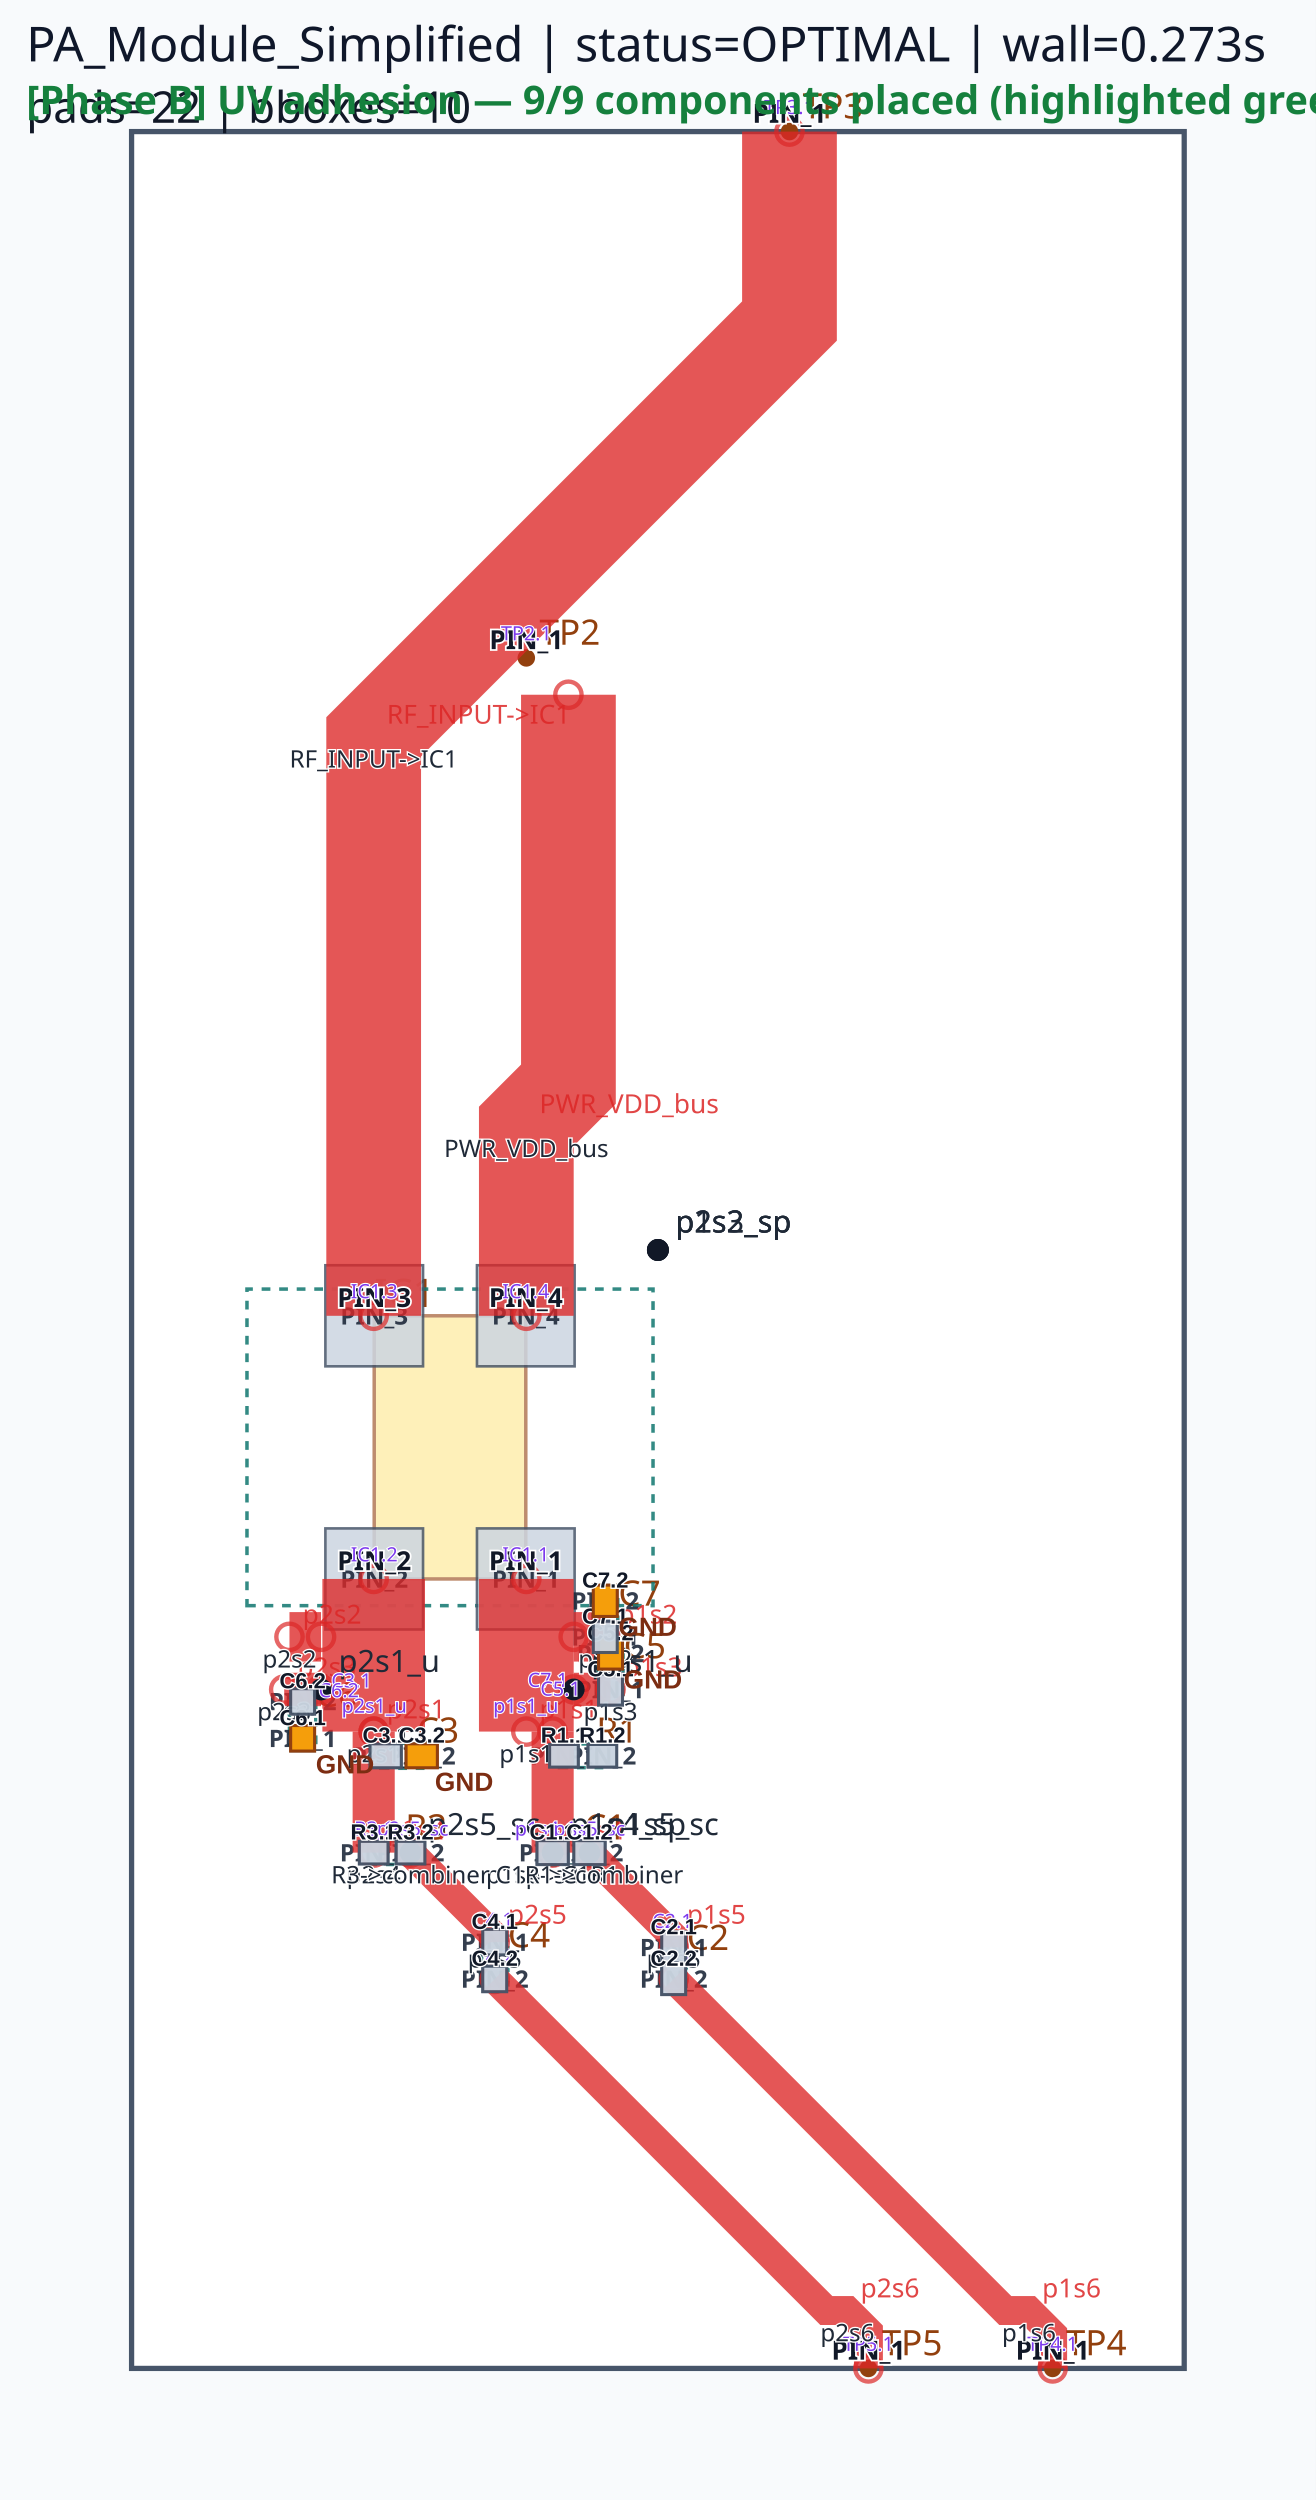
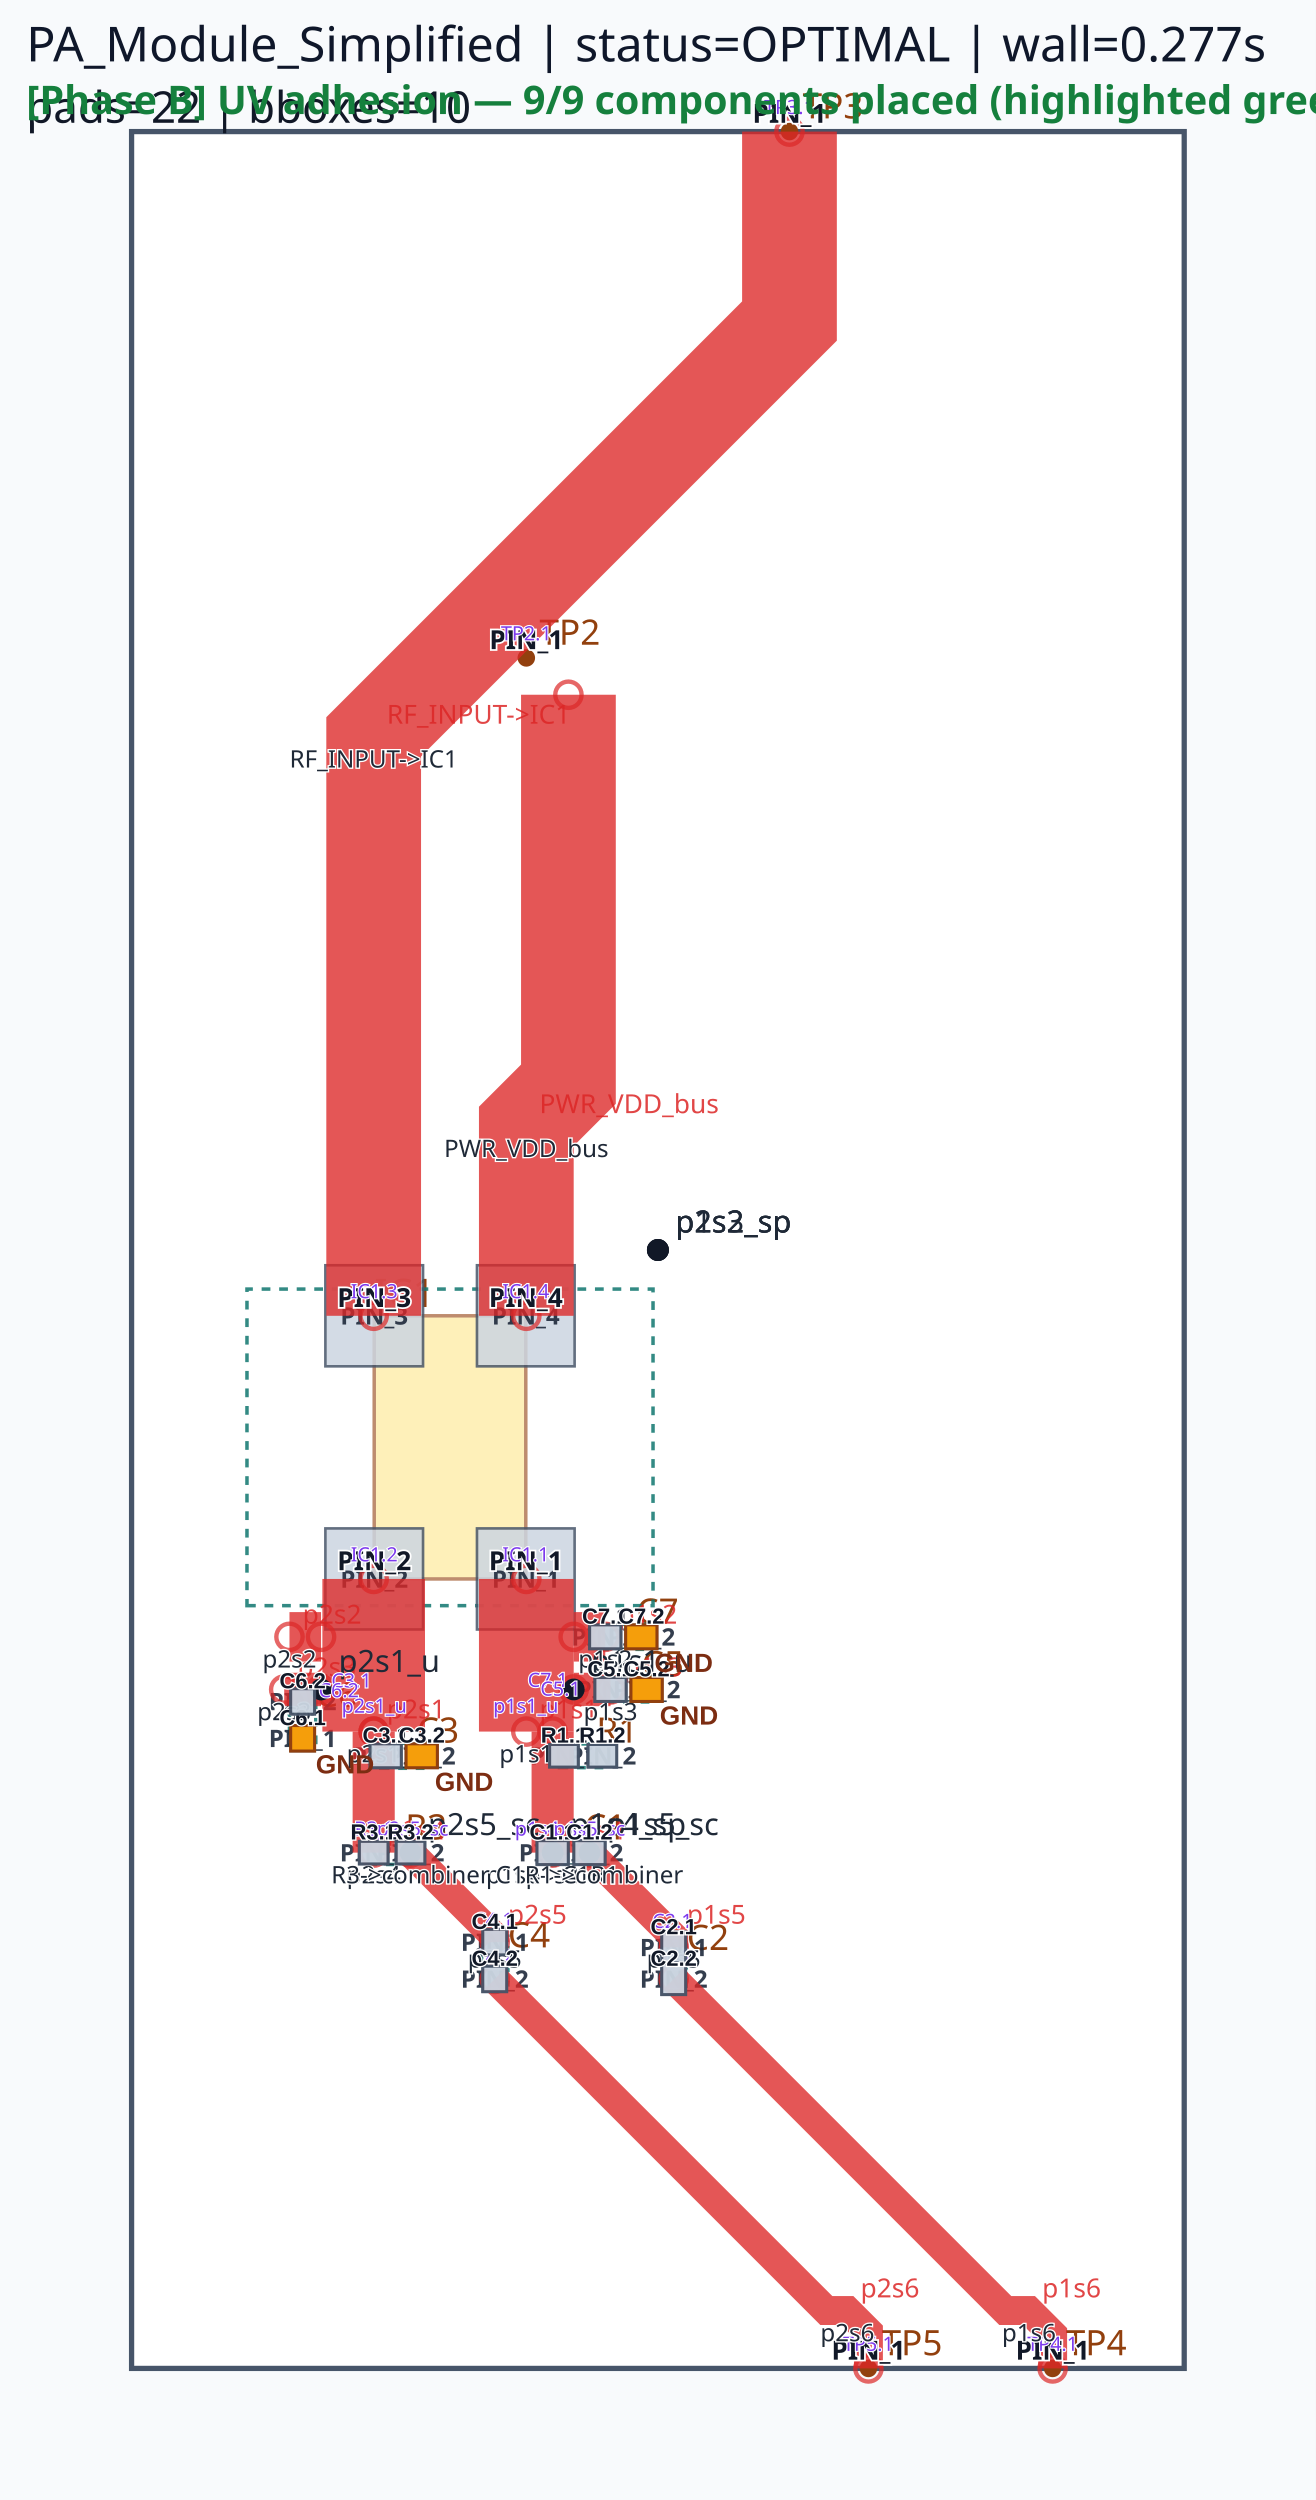
<svg xmlns="http://www.w3.org/2000/svg" viewBox="0 0 300.0 570.0" width="300.0" height="570.0">
  <rect x="0" y="0" width="100%" height="100%" fill="#f8fafc" />
  <rect x="30.00" y="30.00" width="240.00" height="510.00" fill="#ffffff" stroke="#475569" stroke-width="1.2" />
  <rect x="85.32" y="300.00" width="34.56" height="60.00" fill="#fde68a" stroke="#92400e" stroke-width="0.8" opacity="0.6" />
  <text x="85.32" y="298.00" font-family="sans-serif" font-size="9" fill="#92400e">IC1</text>
  <circle cx="120.00" cy="150.00" r="2" fill="#92400e" />
  <text x="123.00" y="147.00" font-family="sans-serif" font-size="8" fill="#92400e">TP2</text>
  <circle cx="180.00" cy="30.00" r="2" fill="#92400e" />
  <text x="183.00" y="27.00" font-family="sans-serif" font-size="8" fill="#92400e">TP3</text>
  <circle cx="240.00" cy="540.00" r="2" fill="#92400e" />
  <text x="243.00" y="537.00" font-family="sans-serif" font-size="8" fill="#92400e">TP4</text>
  <circle cx="198.00" cy="540.00" r="2" fill="#92400e" />
  <text x="201.00" y="537.00" font-family="sans-serif" font-size="8" fill="#92400e">TP5</text>
  <circle cx="126.00" cy="422.40" r="2" fill="#92400e" />
  <circle cx="134.40" cy="422.40" r="2" fill="#92400e" />
  <text x="133.20" y="419.40" font-family="sans-serif" font-size="8" fill="#92400e">C1</text>
  <circle cx="153.60" cy="444.00" r="2" fill="#92400e" />
  <circle cx="153.60" cy="451.20" r="2" fill="#92400e" />
  <text x="156.60" y="444.60" font-family="sans-serif" font-size="8" fill="#92400e">C2</text>
  <circle cx="112.80" cy="442.80" r="2" fill="#92400e" />
  <circle cx="112.80" cy="451.20" r="2" fill="#92400e" />
  <text x="115.80" y="444.00" font-family="sans-serif" font-size="8" fill="#92400e">C4</text>
  <circle cx="128.58" cy="400.32" r="2" fill="#92400e" />
  <circle cx="137.34" cy="400.32" r="2" fill="#92400e" />
  <text x="135.96" y="397.32" font-family="sans-serif" font-size="8" fill="#92400e">R1</text>
  <circle cx="85.20" cy="422.40" r="2" fill="#92400e" />
  <circle cx="93.60" cy="422.40" r="2" fill="#92400e" />
  <text x="92.40" y="419.40" font-family="sans-serif" font-size="8" fill="#92400e">R3</text>
  <circle cx="87.93" cy="400.32" r="2" fill="#92400e" />
  <circle cx="96.15" cy="400.32" r="2" fill="#92400e" />
  <text x="95.04" y="397.32" font-family="sans-serif" font-size="8" fill="#92400e">C3</text>
  <circle cx="139.20" cy="385.20" r="2" fill="#92400e" />
-   <circle cx="139.20" cy="376.98" r="2" fill="#92400e" />
-   <text x="142.20" y="378.09" font-family="sans-serif" font-size="8" fill="#92400e">C5</text>
+   <circle cx="147.42" cy="385.20" r="2" fill="#92400e" />
+   <text x="146.31" y="382.20" font-family="sans-serif" font-size="8" fill="#92400e">C5</text>
  <circle cx="69.00" cy="396.33" r="2" fill="#92400e" />
  <circle cx="69.00" cy="387.93" r="2" fill="#92400e" />
  <text x="72.00" y="389.13" font-family="sans-serif" font-size="8" fill="#92400e">C6</text>
  <circle cx="138.00" cy="373.20" r="2" fill="#92400e" />
-   <circle cx="138.00" cy="364.98" r="2" fill="#92400e" />
-   <text x="141.00" y="366.09" font-family="sans-serif" font-size="8" fill="#92400e">C7</text>
+   <circle cx="146.22" cy="373.20" r="2" fill="#92400e" />
+   <text x="145.11" y="370.20" font-family="sans-serif" font-size="8" fill="#92400e">C7</text>
  <path d="M 56.31,366.09 L 148.89,366.09 L 148.89,293.91 L 56.31,293.91 Z" class="component-bbox" fill="none" stroke="#0f766e" stroke-width="0.8" stroke-dasharray="2 2" opacity="0.85" />
  <path d="M 124.95,425.25 L 135.45,425.25 L 135.45,419.55 L 124.95,419.55 Z" class="component-bbox" fill="none" stroke="#0f766e" stroke-width="0.8" stroke-dasharray="2 2" opacity="0.85" />
  <path d="M 150.75,442.35 L 150.75,452.85 L 156.45,452.85 L 156.45,442.35 Z" class="component-bbox" fill="none" stroke="#0f766e" stroke-width="0.8" stroke-dasharray="2 2" opacity="0.85" />
  <path d="M 109.80,441.45 L 109.80,452.55 L 115.80,452.55 L 115.80,441.45 Z" class="component-bbox" fill="none" stroke="#0f766e" stroke-width="0.8" stroke-dasharray="2 2" opacity="0.85" />
  <path d="M 127.56,403.02 L 138.36,403.02 L 138.36,397.62 L 127.56,397.62 Z" class="component-bbox" fill="none" stroke="#0f766e" stroke-width="0.8" stroke-dasharray="2 2" opacity="0.85" />
  <path d="M 84.00,425.10 L 94.80,425.10 L 94.80,419.70 L 84.00,419.70 Z" class="component-bbox" fill="none" stroke="#0f766e" stroke-width="0.8" stroke-dasharray="2 2" opacity="0.85" />
  <path d="M 86.79,403.17 L 97.29,403.17 L 97.29,397.47 L 86.79,397.47 Z" class="component-bbox" fill="none" stroke="#0f766e" stroke-width="0.8" stroke-dasharray="2 2" opacity="0.85" />
-   <path d="M 142.05,386.34 L 142.05,375.84 L 136.35,375.84 L 136.35,386.34 Z" class="component-bbox" fill="none" stroke="#0f766e" stroke-width="0.8" stroke-dasharray="2 2" opacity="0.85" />
+   <path d="M 138.06,388.05 L 148.56,388.05 L 148.56,382.35 L 138.06,382.35 Z" class="component-bbox" fill="none" stroke="#0f766e" stroke-width="0.8" stroke-dasharray="2 2" opacity="0.85" />
  <path d="M 72.00,397.68 L 72.00,386.58 L 66.00,386.58 L 66.00,397.68 Z" class="component-bbox" fill="none" stroke="#0f766e" stroke-width="0.8" stroke-dasharray="2 2" opacity="0.85" />
-   <path d="M 140.85,374.34 L 140.85,363.84 L 135.15,363.84 L 135.15,374.34 Z" class="component-bbox" fill="none" stroke="#0f766e" stroke-width="0.8" stroke-dasharray="2 2" opacity="0.85" />
+   <path d="M 136.86,376.05 L 147.36,376.05 L 147.36,370.35 L 136.86,370.35 Z" class="component-bbox" fill="none" stroke="#0f766e" stroke-width="0.8" stroke-dasharray="2 2" opacity="0.85" />
  <polygon points="108.75,348.48 108.75,371.52 131.01,371.52 131.01,348.48" fill="#cbd5e1" stroke="#475569" stroke-width="0.6" opacity="0.85" />
  <text x="119.88" y="362.00" font-family="sans-serif" font-size="5.5" text-anchor="middle" font-weight="bold" fill="#1e293b" opacity="0.9">PIN_1</text>
  <polygon points="74.19,348.48 74.19,371.52 96.45,371.52 96.45,348.48" fill="#cbd5e1" stroke="#475569" stroke-width="0.6" opacity="0.85" />
  <text x="85.32" y="362.00" font-family="sans-serif" font-size="5.5" text-anchor="middle" font-weight="bold" fill="#1e293b" opacity="0.9">PIN_2</text>
  <polygon points="96.45,311.52 96.45,288.48 74.19,288.48 74.19,311.52" fill="#cbd5e1" stroke="#475569" stroke-width="0.6" opacity="0.85" />
  <text x="85.32" y="302.00" font-family="sans-serif" font-size="5.5" text-anchor="middle" font-weight="bold" fill="#1e293b" opacity="0.9">PIN_3</text>
  <polygon points="131.01,311.52 131.01,288.48 108.75,288.48 108.75,311.52" fill="#cbd5e1" stroke="#475569" stroke-width="0.6" opacity="0.85" />
  <text x="119.88" y="302.00" font-family="sans-serif" font-size="5.5" text-anchor="middle" font-weight="bold" fill="#1e293b" opacity="0.9">PIN_4</text>
  <polygon points="122.43,425.13 129.57,425.13 129.57,419.67 122.43,419.67" fill="#cbd5e1" stroke="#475569" stroke-width="0.6" opacity="0.85" />
  <text x="126.00" y="424.40" font-family="sans-serif" font-size="5.5" text-anchor="middle" font-weight="bold" fill="#1e293b" opacity="0.9">PIN_1</text>
  <polygon points="130.83,425.13 137.97,425.13 137.97,419.67 130.83,419.67" fill="#cbd5e1" stroke="#475569" stroke-width="0.6" opacity="0.85" />
  <text x="134.40" y="424.40" font-family="sans-serif" font-size="5.5" text-anchor="middle" font-weight="bold" fill="#1e293b" opacity="0.9">PIN_2</text>
  <polygon points="150.87,440.43 150.87,447.57 156.33,447.57 156.33,440.43" fill="#cbd5e1" stroke="#475569" stroke-width="0.6" opacity="0.85" />
  <text x="153.60" y="446.00" font-family="sans-serif" font-size="5.5" text-anchor="middle" font-weight="bold" fill="#1e293b" opacity="0.9">PIN_1</text>
  <polygon points="150.87,447.63 150.87,454.77 156.33,454.77 156.33,447.63" fill="#cbd5e1" stroke="#475569" stroke-width="0.6" opacity="0.85" />
  <text x="153.60" y="453.20" font-family="sans-serif" font-size="5.5" text-anchor="middle" font-weight="bold" fill="#1e293b" opacity="0.9">PIN_2</text>
  <polygon points="115.53,445.71 115.53,439.89 110.07,439.89 110.07,445.71" fill="#cbd5e1" stroke="#475569" stroke-width="0.6" opacity="0.85" />
  <text x="112.80" y="444.80" font-family="sans-serif" font-size="5.5" text-anchor="middle" font-weight="bold" fill="#1e293b" opacity="0.9">PIN_1</text>
  <polygon points="110.07,448.29 110.07,454.11 115.53,454.11 115.53,448.29" fill="#cbd5e1" stroke="#475569" stroke-width="0.6" opacity="0.85" />
  <text x="112.80" y="453.20" font-family="sans-serif" font-size="5.5" text-anchor="middle" font-weight="bold" fill="#1e293b" opacity="0.9">PIN_2</text>
  <polygon points="125.31,402.90 131.85,402.90 131.85,397.74 125.31,397.74" fill="#cbd5e1" stroke="#475569" stroke-width="0.6" opacity="0.85" />
  <text x="128.58" y="402.32" font-family="sans-serif" font-size="5.5" text-anchor="middle" font-weight="bold" fill="#1e293b" opacity="0.9">PIN_1</text>
  <polygon points="134.07,402.90 140.61,402.90 140.61,397.74 134.07,397.74" fill="#cbd5e1" stroke="#475569" stroke-width="0.6" opacity="0.85" />
  <text x="137.34" y="402.32" font-family="sans-serif" font-size="5.5" text-anchor="middle" font-weight="bold" fill="#1e293b" opacity="0.9">PIN_2</text>
  <polygon points="81.93,424.98 88.47,424.98 88.47,419.82 81.93,419.82" fill="#cbd5e1" stroke="#475569" stroke-width="0.6" opacity="0.85" />
  <text x="85.20" y="424.40" font-family="sans-serif" font-size="5.5" text-anchor="middle" font-weight="bold" fill="#1e293b" opacity="0.9">PIN_1</text>
  <polygon points="90.33,424.98 96.87,424.98 96.87,419.82 90.33,419.82" fill="#cbd5e1" stroke="#475569" stroke-width="0.6" opacity="0.85" />
  <text x="93.60" y="424.40" font-family="sans-serif" font-size="5.5" text-anchor="middle" font-weight="bold" fill="#1e293b" opacity="0.9">PIN_2</text>
  <polygon points="84.36,403.05 91.50,403.05 91.50,397.59 84.36,397.59" fill="#cbd5e1" stroke="#475569" stroke-width="0.6" opacity="0.85" />
  <text x="87.93" y="402.32" font-family="sans-serif" font-size="5.5" text-anchor="middle" font-weight="bold" fill="#1e293b" opacity="0.9">PIN_1</text>
  <polygon points="92.58,403.05 99.72,403.05 99.72,397.59 92.58,397.59" fill="#cbd5e1" stroke="#475569" stroke-width="0.6" opacity="0.85" />
  <text x="96.15" y="402.32" font-family="sans-serif" font-size="5.5" text-anchor="middle" font-weight="bold" fill="#1e293b" opacity="0.9">PIN_2</text>
-   <polygon points="141.93,388.77 141.93,381.63 136.47,381.63 136.47,388.77" fill="#cbd5e1" stroke="#475569" stroke-width="0.6" opacity="0.85" />
+   <polygon points="135.63,387.93 142.77,387.93 142.77,382.47 135.63,382.47" fill="#cbd5e1" stroke="#475569" stroke-width="0.6" opacity="0.85" />
  <text x="139.20" y="387.20" font-family="sans-serif" font-size="5.5" text-anchor="middle" font-weight="bold" fill="#1e293b" opacity="0.9">PIN_1</text>
-   <polygon points="141.93,380.55 141.93,373.41 136.47,373.41 136.47,380.55" fill="#cbd5e1" stroke="#475569" stroke-width="0.6" opacity="0.85" />
-   <text x="139.20" y="378.98" font-family="sans-serif" font-size="5.5" text-anchor="middle" font-weight="bold" fill="#1e293b" opacity="0.9">PIN_2</text>
+   <polygon points="143.85,387.93 150.99,387.93 150.99,382.47 143.85,382.47" fill="#cbd5e1" stroke="#475569" stroke-width="0.6" opacity="0.85" />
+   <text x="147.42" y="387.20" font-family="sans-serif" font-size="5.5" text-anchor="middle" font-weight="bold" fill="#1e293b" opacity="0.9">PIN_2</text>
  <polygon points="66.27,393.42 66.27,399.24 71.73,399.24 71.73,393.42" fill="#cbd5e1" stroke="#475569" stroke-width="0.6" opacity="0.85" />
  <text x="69.00" y="398.33" font-family="sans-serif" font-size="5.5" text-anchor="middle" font-weight="bold" fill="#1e293b" opacity="0.9">PIN_1</text>
  <polygon points="71.73,390.84 71.73,385.02 66.27,385.02 66.27,390.84" fill="#cbd5e1" stroke="#475569" stroke-width="0.6" opacity="0.85" />
  <text x="69.00" y="389.93" font-family="sans-serif" font-size="5.5" text-anchor="middle" font-weight="bold" fill="#1e293b" opacity="0.9">PIN_2</text>
-   <polygon points="140.73,376.77 140.73,369.63 135.27,369.63 135.27,376.77" fill="#cbd5e1" stroke="#475569" stroke-width="0.6" opacity="0.85" />
+   <polygon points="134.43,375.93 141.57,375.93 141.57,370.47 134.43,370.47" fill="#cbd5e1" stroke="#475569" stroke-width="0.6" opacity="0.85" />
  <text x="138.00" y="375.20" font-family="sans-serif" font-size="5.5" text-anchor="middle" font-weight="bold" fill="#1e293b" opacity="0.9">PIN_1</text>
-   <polygon points="140.73,368.55 140.73,361.41 135.27,361.41 135.27,368.55" fill="#cbd5e1" stroke="#475569" stroke-width="0.6" opacity="0.85" />
-   <text x="138.00" y="366.98" font-family="sans-serif" font-size="5.5" text-anchor="middle" font-weight="bold" fill="#1e293b" opacity="0.9">PIN_2</text>
+   <polygon points="142.65,375.93 149.79,375.93 149.79,370.47 142.65,370.47" fill="#cbd5e1" stroke="#475569" stroke-width="0.6" opacity="0.85" />
+   <text x="146.22" y="375.20" font-family="sans-serif" font-size="5.5" text-anchor="middle" font-weight="bold" fill="#1e293b" opacity="0.9">PIN_2</text>
  <polyline points="85.20,360.00 85.20,394.80" fill="none" stroke="#dc2626" stroke-width="23.40" stroke-linecap="butt" stroke-linejoin="miter" opacity="0.78" />
  <circle cx="85.20" cy="360.00" r="3" fill="none" stroke="#dc2626" stroke-width="1.0" opacity="0.7" />
  <circle cx="85.20" cy="394.80" r="3" fill="none" stroke="#dc2626" stroke-width="1.0" opacity="0.7" />
  <text x="88.20" y="391.80" font-family="sans-serif" font-size="6" fill="#dc2626" opacity="0.85">p2s1</text>
  <polyline points="120.00,360.00 120.00,394.80" fill="none" stroke="#dc2626" stroke-width="21.60" stroke-linecap="butt" stroke-linejoin="miter" opacity="0.78" />
  <circle cx="120.00" cy="360.00" r="3" fill="none" stroke="#dc2626" stroke-width="1.0" opacity="0.7" />
  <circle cx="120.00" cy="394.80" r="3" fill="none" stroke="#dc2626" stroke-width="1.0" opacity="0.7" />
  <text x="123.00" y="391.80" font-family="sans-serif" font-size="6" fill="#dc2626" opacity="0.85">p1s1</text>
  <polyline points="126.00,394.80 126.00,422.40" fill="none" stroke="#dc2626" stroke-width="9.60" stroke-linecap="butt" stroke-linejoin="miter" opacity="0.78" />
  <circle cx="126.00" cy="394.80" r="3" fill="none" stroke="#dc2626" stroke-width="1.0" opacity="0.7" />
  <circle cx="126.00" cy="422.40" r="3" fill="none" stroke="#dc2626" stroke-width="1.0" opacity="0.7" />
  <text x="129.00" y="419.40" font-family="sans-serif" font-size="6" fill="#dc2626" opacity="0.85">p1s4</text>
  <polyline points="85.20,394.80 85.20,422.40" fill="none" stroke="#dc2626" stroke-width="9.60" stroke-linecap="butt" stroke-linejoin="miter" opacity="0.78" />
  <circle cx="85.20" cy="394.80" r="3" fill="none" stroke="#dc2626" stroke-width="1.0" opacity="0.7" />
  <circle cx="85.20" cy="422.40" r="3" fill="none" stroke="#dc2626" stroke-width="1.0" opacity="0.7" />
  <text x="88.20" y="419.40" font-family="sans-serif" font-size="6" fill="#dc2626" opacity="0.85">p2s4</text>
  <polyline points="130.80,373.20 138.00,373.20" fill="none" stroke="#dc2626" stroke-width="11.28" stroke-linecap="butt" stroke-linejoin="miter" opacity="0.78" />
  <circle cx="130.80" cy="373.20" r="3" fill="none" stroke="#dc2626" stroke-width="1.0" opacity="0.7" />
  <circle cx="138.00" cy="373.20" r="3" fill="none" stroke="#dc2626" stroke-width="1.0" opacity="0.7" />
  <text x="141.00" y="370.20" font-family="sans-serif" font-size="6" fill="#dc2626" opacity="0.85">p1s2</text>
  <polyline points="73.20,373.20 66.00,373.20" fill="none" stroke="#dc2626" stroke-width="11.28" stroke-linecap="butt" stroke-linejoin="miter" opacity="0.78" />
  <circle cx="73.20" cy="373.20" r="3" fill="none" stroke="#dc2626" stroke-width="1.0" opacity="0.7" />
  <circle cx="66.00" cy="373.20" r="3" fill="none" stroke="#dc2626" stroke-width="1.0" opacity="0.7" />
  <text x="69.00" y="370.20" font-family="sans-serif" font-size="6" fill="#dc2626" opacity="0.85">p2s2</text>
  <polyline points="134.40,422.40 153.60,441.60 153.60,444.00" fill="none" stroke="#dc2626" stroke-width="6.60" stroke-linecap="butt" stroke-linejoin="miter" opacity="0.78" />
  <circle cx="134.40" cy="422.40" r="3" fill="none" stroke="#dc2626" stroke-width="1.0" opacity="0.7" />
  <circle cx="153.60" cy="444.00" r="3" fill="none" stroke="#dc2626" stroke-width="1.0" opacity="0.7" />
  <text x="156.60" y="438.60" font-family="sans-serif" font-size="6" fill="#dc2626" opacity="0.85">p1s5</text>
  <polyline points="93.60,422.40 112.80,441.60 112.80,442.80" fill="none" stroke="#dc2626" stroke-width="6.60" stroke-linecap="butt" stroke-linejoin="miter" opacity="0.78" />
  <circle cx="93.60" cy="422.40" r="3" fill="none" stroke="#dc2626" stroke-width="1.0" opacity="0.7" />
  <circle cx="112.80" cy="442.80" r="3" fill="none" stroke="#dc2626" stroke-width="1.0" opacity="0.7" />
  <text x="115.80" y="438.60" font-family="sans-serif" font-size="6" fill="#dc2626" opacity="0.85">p2s5</text>
  <polyline points="130.80,385.20 139.20,385.20" fill="none" stroke="#dc2626" stroke-width="7.62" stroke-linecap="butt" stroke-linejoin="miter" opacity="0.78" />
  <circle cx="130.80" cy="385.20" r="3" fill="none" stroke="#dc2626" stroke-width="1.0" opacity="0.7" />
  <circle cx="139.20" cy="385.20" r="3" fill="none" stroke="#dc2626" stroke-width="1.0" opacity="0.7" />
  <text x="142.20" y="382.20" font-family="sans-serif" font-size="6" fill="#dc2626" opacity="0.85">p1s3</text>
  <polyline points="73.20,385.20 64.80,385.20" fill="none" stroke="#dc2626" stroke-width="7.62" stroke-linecap="butt" stroke-linejoin="miter" opacity="0.78" />
  <circle cx="73.20" cy="385.20" r="3" fill="none" stroke="#dc2626" stroke-width="1.0" opacity="0.7" />
  <circle cx="64.80" cy="385.20" r="3" fill="none" stroke="#dc2626" stroke-width="1.0" opacity="0.7" />
  <text x="67.80" y="382.20" font-family="sans-serif" font-size="6" fill="#dc2626" opacity="0.85">p2s3</text>
  <polyline points="180.00,30.00 180.00,73.20 85.20,168.00 85.20,300.00" fill="none" stroke="#dc2626" stroke-width="21.60" stroke-linecap="butt" stroke-linejoin="miter" opacity="0.78" />
  <circle cx="180.00" cy="30.00" r="3" fill="none" stroke="#dc2626" stroke-width="1.0" opacity="0.7" />
  <circle cx="85.20" cy="300.00" r="3" fill="none" stroke="#dc2626" stroke-width="1.0" opacity="0.7" />
  <text x="88.20" y="165.00" font-family="sans-serif" font-size="6" fill="#dc2626" opacity="0.85">RF_INPUT-&gt;IC1</text>
  <polyline points="129.60,158.40 129.60,247.20 120.00,256.80 120.00,300.00" fill="none" stroke="#dc2626" stroke-width="21.60" stroke-linecap="butt" stroke-linejoin="miter" opacity="0.78" />
  <circle cx="129.60" cy="158.40" r="3" fill="none" stroke="#dc2626" stroke-width="1.0" opacity="0.7" />
  <circle cx="120.00" cy="300.00" r="3" fill="none" stroke="#dc2626" stroke-width="1.0" opacity="0.7" />
  <text x="123.00" y="253.80" font-family="sans-serif" font-size="6" fill="#dc2626" opacity="0.85">PWR_VDD_bus</text>
  <polyline points="153.60,451.20 229.20,526.80 234.60,526.80 240.00,532.20 240.00,540.00" fill="none" stroke="#dc2626" stroke-width="6.60" stroke-linecap="butt" stroke-linejoin="miter" opacity="0.78" />
  <circle cx="153.60" cy="451.20" r="3" fill="none" stroke="#dc2626" stroke-width="1.0" opacity="0.7" />
  <circle cx="240.00" cy="540.00" r="3" fill="none" stroke="#dc2626" stroke-width="1.0" opacity="0.7" />
  <text x="237.60" y="523.80" font-family="sans-serif" font-size="6" fill="#dc2626" opacity="0.85">p1s6</text>
  <polyline points="112.80,451.20 188.40,526.80 193.20,526.80 198.00,531.60 198.00,540.00" fill="none" stroke="#dc2626" stroke-width="6.60" stroke-linecap="butt" stroke-linejoin="miter" opacity="0.78" />
  <circle cx="112.80" cy="451.20" r="3" fill="none" stroke="#dc2626" stroke-width="1.0" opacity="0.7" />
  <circle cx="198.00" cy="540.00" r="3" fill="none" stroke="#dc2626" stroke-width="1.0" opacity="0.7" />
  <text x="196.20" y="523.80" font-family="sans-serif" font-size="6" fill="#dc2626" opacity="0.85">p2s6</text>
  <circle cx="130.80" cy="385.20" r="2.5" fill="#111827" />
  <text x="134.80" y="381.20" font-family="sans-serif" font-size="7" fill="#1f2937">p1s1_u</text>
  <circle cx="150.00" cy="285.00" r="2.5" fill="#111827" />
  <text x="154.00" y="281.00" font-family="sans-serif" font-size="7" fill="#1f2937">p1s2_sp</text>
  <circle cx="126.00" cy="422.40" r="2.5" fill="#111827" />
  <text x="130.00" y="418.40" font-family="sans-serif" font-size="7" fill="#1f2937">p1s4_sp</text>
  <circle cx="134.40" cy="422.40" r="2.5" fill="#111827" />
  <text x="138.40" y="418.40" font-family="sans-serif" font-size="7" fill="#1f2937">p1s5_sc</text>
  <circle cx="73.20" cy="385.20" r="2.5" fill="#111827" />
  <text x="77.20" y="381.20" font-family="sans-serif" font-size="7" fill="#1f2937">p2s1_u</text>
  <circle cx="150.00" cy="285.00" r="2.5" fill="#111827" />
  <text x="154.00" y="281.00" font-family="sans-serif" font-size="7" fill="#1f2937">p2s2_sp</text>
  <circle cx="150.00" cy="285.00" r="2.5" fill="#111827" />
  <text x="154.00" y="281.00" font-family="sans-serif" font-size="7" fill="#1f2937">p2s3_sp</text>
  <circle cx="93.60" cy="422.40" r="2.5" fill="#111827" />
  <text x="97.60" y="418.40" font-family="sans-serif" font-size="7" fill="#1f2937">p2s5_sc</text>
-   <text x="6" y="14" font-family="sans-serif" font-size="11" fill="#0f172a">PA_Module_Simplified | status=OPTIMAL | wall=0.273s</text>
+   <text x="6" y="14" font-family="sans-serif" font-size="11" fill="#0f172a">PA_Module_Simplified | status=OPTIMAL | wall=0.277s</text>
  <text x="6" y="28" font-family="sans-serif" font-size="10" fill="#111827">pads=22 | bboxes=10</text>
  <text x="119.88" y="358.00" font-family="sans-serif" font-size="6" text-anchor="middle" font-weight="bold" fill="#111827" stroke="#ffffff" stroke-width="0.8" paint-order="stroke">PIN_1</text>
  <text x="85.32" y="358.00" font-family="sans-serif" font-size="6" text-anchor="middle" font-weight="bold" fill="#111827" stroke="#ffffff" stroke-width="0.8" paint-order="stroke">PIN_2</text>
  <text x="85.32" y="298.00" font-family="sans-serif" font-size="6" text-anchor="middle" font-weight="bold" fill="#111827" stroke="#ffffff" stroke-width="0.8" paint-order="stroke">PIN_3</text>
  <text x="119.88" y="298.00" font-family="sans-serif" font-size="6" text-anchor="middle" font-weight="bold" fill="#111827" stroke="#ffffff" stroke-width="0.8" paint-order="stroke">PIN_4</text>
  <text x="120.00" y="148.00" font-family="sans-serif" font-size="6" text-anchor="middle" font-weight="bold" fill="#111827" stroke="#ffffff" stroke-width="0.8" paint-order="stroke">PIN_1</text>
  <text x="180.00" y="28.00" font-family="sans-serif" font-size="6" text-anchor="middle" font-weight="bold" fill="#111827" stroke="#ffffff" stroke-width="0.8" paint-order="stroke">PIN_1</text>
  <text x="240.00" y="538.00" font-family="sans-serif" font-size="6" text-anchor="middle" font-weight="bold" fill="#111827" stroke="#ffffff" stroke-width="0.8" paint-order="stroke">PIN_1</text>
  <text x="198.00" y="538.00" font-family="sans-serif" font-size="6" text-anchor="middle" font-weight="bold" fill="#111827" stroke="#ffffff" stroke-width="0.8" paint-order="stroke">PIN_1</text>
  <text x="85.32" y="356.00" font-family="sans-serif" font-size="4.5" fill="#7c3aed" text-anchor="middle" stroke="#ffffff" stroke-width="0.5" paint-order="stroke">IC1.2</text>
  <text x="85.32" y="390.50" font-family="sans-serif" font-size="4.5" fill="#7c3aed" text-anchor="middle" stroke="#ffffff" stroke-width="0.5" paint-order="stroke">p2s1_u</text>
  <text x="119.88" y="356.00" font-family="sans-serif" font-size="4.5" fill="#7c3aed" text-anchor="middle" stroke="#ffffff" stroke-width="0.5" paint-order="stroke">IC1.1</text>
  <text x="119.88" y="390.50" font-family="sans-serif" font-size="4.5" fill="#7c3aed" text-anchor="middle" stroke="#ffffff" stroke-width="0.5" paint-order="stroke">p1s1_u</text>
  <text x="125.88" y="418.52" font-family="sans-serif" font-size="4.5" fill="#7c3aed" text-anchor="middle" stroke="#ffffff" stroke-width="0.5" paint-order="stroke">p1s4_sp</text>
  <text x="85.32" y="418.52" font-family="sans-serif" font-size="4.5" fill="#7c3aed" text-anchor="middle" stroke="#ffffff" stroke-width="0.5" paint-order="stroke">R3.1</text>
  <text x="124.91" y="384.62" font-family="sans-serif" font-size="4.5" fill="#7c3aed" text-anchor="middle" stroke="#ffffff" stroke-width="0.5" paint-order="stroke">C7.1</text>
  <text x="80.15" y="384.74" font-family="sans-serif" font-size="4.5" fill="#7c3aed" text-anchor="middle" stroke="#ffffff" stroke-width="0.5" paint-order="stroke">C3.1</text>
  <text x="134.37" y="418.52" font-family="sans-serif" font-size="4.5" fill="#7c3aed" text-anchor="middle" stroke="#ffffff" stroke-width="0.5" paint-order="stroke">p1s5_sc</text>
  <text x="153.30" y="439.58" font-family="sans-serif" font-size="4.5" fill="#7c3aed" text-anchor="middle" stroke="#ffffff" stroke-width="0.5" paint-order="stroke">C2.1</text>
  <text x="94.08" y="418.52" font-family="sans-serif" font-size="4.5" fill="#7c3aed" text-anchor="middle" stroke="#ffffff" stroke-width="0.5" paint-order="stroke">p2s5_sc</text>
  <text x="112.49" y="439.33" font-family="sans-serif" font-size="4.5" fill="#7c3aed" text-anchor="middle" stroke="#ffffff" stroke-width="0.5" paint-order="stroke">C4.1</text>
  <text x="127.80" y="386.62" font-family="sans-serif" font-size="4.5" fill="#7c3aed" text-anchor="middle" stroke="#ffffff" stroke-width="0.5" paint-order="stroke">C5.1</text>
  <text x="77.23" y="386.98" font-family="sans-serif" font-size="4.5" fill="#7c3aed" text-anchor="middle" stroke="#ffffff" stroke-width="0.5" paint-order="stroke">C6.2</text>
  <text x="180.00" y="26.00" font-family="sans-serif" font-size="4.5" fill="#7c3aed" text-anchor="middle" stroke="#ffffff" stroke-width="0.5" paint-order="stroke">TP3.1</text>
  <text x="85.32" y="296.00" font-family="sans-serif" font-size="4.5" fill="#7c3aed" text-anchor="middle" stroke="#ffffff" stroke-width="0.5" paint-order="stroke">IC1.3</text>
  <text x="120.00" y="146.00" font-family="sans-serif" font-size="4.5" fill="#7c3aed" text-anchor="middle" stroke="#ffffff" stroke-width="0.5" paint-order="stroke">TP2.1</text>
  <text x="119.88" y="296.00" font-family="sans-serif" font-size="4.5" fill="#7c3aed" text-anchor="middle" stroke="#ffffff" stroke-width="0.5" paint-order="stroke">IC1.4</text>
  <text x="153.30" y="447.80" font-family="sans-serif" font-size="4.5" fill="#7c3aed" text-anchor="middle" stroke="#ffffff" stroke-width="0.5" paint-order="stroke">C2.2</text>
  <text x="240.00" y="536.00" font-family="sans-serif" font-size="4.5" fill="#7c3aed" text-anchor="middle" stroke="#ffffff" stroke-width="0.5" paint-order="stroke">TP4.1</text>
  <text x="112.49" y="447.73" font-family="sans-serif" font-size="4.5" fill="#7c3aed" text-anchor="middle" stroke="#ffffff" stroke-width="0.5" paint-order="stroke">C4.2</text>
  <text x="198.00" y="536.00" font-family="sans-serif" font-size="4.5" fill="#7c3aed" text-anchor="middle" stroke="#ffffff" stroke-width="0.5" paint-order="stroke">TP5.1</text>
  <circle cx="85.20" cy="394.80" r="3" fill="rgba(0,0,0,0)" />
  <text x="85.20" y="401.80" font-family="sans-serif" font-size="5.5" fill="#1f2937" text-anchor="middle" stroke="#ffffff" stroke-width="0.6" paint-order="stroke">p2s1</text>
  <circle cx="120.00" cy="394.80" r="3" fill="rgba(0,0,0,0)" />
  <text x="120.00" y="401.80" font-family="sans-serif" font-size="5.5" fill="#1f2937" text-anchor="middle" stroke="#ffffff" stroke-width="0.6" paint-order="stroke">p1s1</text>
  <circle cx="126.00" cy="422.40" r="3" fill="rgba(0,0,0,0)" />
  <text x="126.00" y="429.40" font-family="sans-serif" font-size="5.5" fill="#1f2937" text-anchor="middle" stroke="#ffffff" stroke-width="0.6" paint-order="stroke">p1s4</text>
  <circle cx="85.20" cy="422.40" r="3" fill="rgba(0,0,0,0)" />
  <text x="85.20" y="429.40" font-family="sans-serif" font-size="5.5" fill="#1f2937" text-anchor="middle" stroke="#ffffff" stroke-width="0.6" paint-order="stroke">p2s4</text>
  <circle cx="138.00" cy="373.20" r="3" fill="rgba(0,0,0,0)" />
  <text x="138.00" y="380.20" font-family="sans-serif" font-size="5.5" fill="#1f2937" text-anchor="middle" stroke="#ffffff" stroke-width="0.6" paint-order="stroke">p1s2</text>
  <circle cx="66.00" cy="373.20" r="3" fill="rgba(0,0,0,0)" />
  <text x="66.00" y="380.20" font-family="sans-serif" font-size="5.5" fill="#1f2937" text-anchor="middle" stroke="#ffffff" stroke-width="0.6" paint-order="stroke">p2s2</text>
  <circle cx="153.60" cy="441.60" r="3" fill="rgba(0,0,0,0)" />
  <text x="153.60" y="448.60" font-family="sans-serif" font-size="5.5" fill="#1f2937" text-anchor="middle" stroke="#ffffff" stroke-width="0.6" paint-order="stroke">p1s5</text>
  <circle cx="112.80" cy="441.60" r="3" fill="rgba(0,0,0,0)" />
  <text x="112.80" y="448.60" font-family="sans-serif" font-size="5.5" fill="#1f2937" text-anchor="middle" stroke="#ffffff" stroke-width="0.6" paint-order="stroke">p2s5</text>
  <circle cx="139.20" cy="385.20" r="3" fill="rgba(0,0,0,0)" />
  <text x="139.20" y="392.20" font-family="sans-serif" font-size="5.5" fill="#1f2937" text-anchor="middle" stroke="#ffffff" stroke-width="0.6" paint-order="stroke">p1s3</text>
  <circle cx="64.80" cy="385.20" r="3" fill="rgba(0,0,0,0)" />
  <text x="64.80" y="392.20" font-family="sans-serif" font-size="5.5" fill="#1f2937" text-anchor="middle" stroke="#ffffff" stroke-width="0.6" paint-order="stroke">p2s3</text>
  <circle cx="85.20" cy="168.00" r="3" fill="rgba(0,0,0,0)" />
  <text x="85.20" y="175.00" font-family="sans-serif" font-size="5.5" fill="#1f2937" text-anchor="middle" stroke="#ffffff" stroke-width="0.6" paint-order="stroke">RF_INPUT-&gt;IC1</text>
  <circle cx="120.00" cy="256.80" r="3" fill="rgba(0,0,0,0)" />
  <text x="120.00" y="263.80" font-family="sans-serif" font-size="5.5" fill="#1f2937" text-anchor="middle" stroke="#ffffff" stroke-width="0.6" paint-order="stroke">PWR_VDD_bus</text>
  <circle cx="234.60" cy="526.80" r="3" fill="rgba(0,0,0,0)" />
  <text x="234.60" y="533.80" font-family="sans-serif" font-size="5.5" fill="#1f2937" text-anchor="middle" stroke="#ffffff" stroke-width="0.6" paint-order="stroke">p1s6</text>
  <circle cx="193.20" cy="526.80" r="3" fill="rgba(0,0,0,0)" />
  <text x="193.20" y="533.80" font-family="sans-serif" font-size="5.5" fill="#1f2937" text-anchor="middle" stroke="#ffffff" stroke-width="0.6" paint-order="stroke">p2s6</text>
  <circle cx="126.00" cy="422.40" r="3" fill="rgba(0,0,0,0)" />
  <text x="126.00" y="429.40" font-family="sans-serif" font-size="5.5" fill="#1f2937" text-anchor="middle" stroke="#ffffff" stroke-width="0.6" paint-order="stroke">p1s4-&gt;C1R1</text>
  <circle cx="134.40" cy="422.40" r="3" fill="rgba(0,0,0,0)" />
  <text x="134.40" y="429.40" font-family="sans-serif" font-size="5.5" fill="#1f2937" text-anchor="middle" stroke="#ffffff" stroke-width="0.6" paint-order="stroke">C1R1-&gt;combiner</text>
  <circle cx="93.60" cy="422.40" r="3" fill="rgba(0,0,0,0)" />
  <text x="93.60" y="429.40" font-family="sans-serif" font-size="5.5" fill="#1f2937" text-anchor="middle" stroke="#ffffff" stroke-width="0.6" paint-order="stroke">R3-&gt;combiner</text>
  <style>.prea-rlc-bbox{fill:#ecfdf5;stroke:#0f766e;stroke-width:0.8;stroke-dasharray:2 2;opacity:0.85;}.prea-rlc-pad{fill:#cbd5e1;stroke:#475569;stroke-width:0.7;opacity:0.95;}.prea-gnd-pin{fill:#f59e0b;stroke:#92400e;stroke-width:0.7;}.phb-name-label{fill:#0f172a;font-family:Arial,sans-serif;font-size:7px;font-weight:bold;}.phb-net-label{fill:#7c2d12;font-family:Arial,sans-serif;font-size:6px;font-weight:bold;}.phb-pin-label{fill:#111827;font-family:Arial,sans-serif;font-size:5px;font-weight:bold;stroke:#ffffff;stroke-width:0.6;paint-order:stroke;}</style>
  <g class="phaseB-rlc">
    <polygon class="prea-rlc-pad" points="122.43,425.13 129.57,425.13 129.57,419.67 122.43,419.67" />
    <text class="phb-pin-label" x="126.00" y="419.40" text-anchor="middle">C1.1</text>
    <polygon class="prea-rlc-pad" points="130.83,425.13 137.97,425.13 137.97,419.67 130.83,419.67" />
    <text class="phb-pin-label" x="134.40" y="419.40" text-anchor="middle">C1.2</text>
    <polygon class="prea-rlc-pad" points="150.87,440.43 150.87,447.57 156.33,447.57 156.33,440.43" />
    <text class="phb-pin-label" x="153.60" y="441.00" text-anchor="middle">C2.1</text>
    <polygon class="prea-rlc-pad" points="150.87,447.63 150.87,454.77 156.33,454.77 156.33,447.63" />
    <text class="phb-pin-label" x="153.60" y="448.20" text-anchor="middle">C2.2</text>
    <polygon class="prea-rlc-pad" points="84.36,403.05 91.50,403.05 91.50,397.59 84.36,397.59" />
    <text class="phb-pin-label" x="87.93" y="397.32" text-anchor="middle">C3.1</text>
    <polygon class="prea-gnd-pin" points="92.58,403.05 99.72,403.05 99.72,397.59 92.58,397.59" />
    <text class="phb-pin-label" x="96.15" y="397.32" text-anchor="middle">C3.2</text>
    <text class="phb-net-label" x="99.15" y="408.32">GND</text>
    <polygon class="prea-rlc-pad" points="115.53,445.71 115.53,439.89 110.07,439.89 110.07,445.71" />
    <text class="phb-pin-label" x="112.80" y="439.80" text-anchor="middle">C4.1</text>
    <polygon class="prea-rlc-pad" points="110.07,448.29 110.07,454.11 115.53,454.11 115.53,448.29" />
    <text class="phb-pin-label" x="112.80" y="448.20" text-anchor="middle">C4.2</text>
-     <polygon class="prea-rlc-pad" points="141.93,388.77 141.93,381.63 136.47,381.63 136.47,388.77" />
+     <polygon class="prea-rlc-pad" points="135.63,387.93 142.77,387.93 142.77,382.47 135.63,382.47" />
    <text class="phb-pin-label" x="139.20" y="382.20" text-anchor="middle">C5.1</text>
-     <polygon class="prea-gnd-pin" points="141.93,380.55 141.93,373.41 136.47,373.41 136.47,380.55" />
-     <text class="phb-pin-label" x="139.20" y="373.98" text-anchor="middle">C5.2</text>
-     <text class="phb-net-label" x="142.20" y="384.98">GND</text>
+     <polygon class="prea-gnd-pin" points="143.85,387.93 150.99,387.93 150.99,382.47 143.85,382.47" />
+     <text class="phb-pin-label" x="147.42" y="382.20" text-anchor="middle">C5.2</text>
+     <text class="phb-net-label" x="150.42" y="393.20">GND</text>
    <polygon class="prea-gnd-pin" points="66.27,393.42 66.27,399.24 71.73,399.24 71.73,393.42" />
    <text class="phb-pin-label" x="69.00" y="393.33" text-anchor="middle">C6.1</text>
    <text class="phb-net-label" x="72.00" y="404.33">GND</text>
    <polygon class="prea-rlc-pad" points="71.73,390.84 71.73,385.02 66.27,385.02 66.27,390.84" />
    <text class="phb-pin-label" x="69.00" y="384.93" text-anchor="middle">C6.2</text>
-     <polygon class="prea-rlc-pad" points="140.73,376.77 140.73,369.63 135.27,369.63 135.27,376.77" />
+     <polygon class="prea-rlc-pad" points="134.43,375.93 141.57,375.93 141.57,370.47 134.43,370.47" />
    <text class="phb-pin-label" x="138.00" y="370.20" text-anchor="middle">C7.1</text>
-     <polygon class="prea-gnd-pin" points="140.73,368.55 140.73,361.41 135.27,361.41 135.27,368.55" />
-     <text class="phb-pin-label" x="138.00" y="361.98" text-anchor="middle">C7.2</text>
-     <text class="phb-net-label" x="141.00" y="372.98">GND</text>
+     <polygon class="prea-gnd-pin" points="142.65,375.93 149.79,375.93 149.79,370.47 142.65,370.47" />
+     <text class="phb-pin-label" x="146.22" y="370.20" text-anchor="middle">C7.2</text>
+     <text class="phb-net-label" x="149.22" y="381.20">GND</text>
    <polygon class="prea-rlc-pad" points="125.31,402.90 131.85,402.90 131.85,397.74 125.31,397.74" />
    <text class="phb-pin-label" x="128.58" y="397.32" text-anchor="middle">R1.1</text>
    <polygon class="prea-rlc-pad" points="134.07,402.90 140.61,402.90 140.61,397.74 134.07,397.74" />
    <text class="phb-pin-label" x="137.34" y="397.32" text-anchor="middle">R1.2</text>
    <polygon class="prea-rlc-pad" points="81.93,424.98 88.47,424.98 88.47,419.82 81.93,419.82" />
    <text class="phb-pin-label" x="85.20" y="419.40" text-anchor="middle">R3.1</text>
    <polygon class="prea-rlc-pad" points="90.33,424.98 96.87,424.98 96.87,419.82 90.33,419.82" />
    <text class="phb-pin-label" x="93.60" y="419.40" text-anchor="middle">R3.2</text>
  </g>
  <text x="6" y="26" font-family="sans-serif" font-size="9" font-weight="bold" fill="#15803d">[Phase B] UV adhesion — 9/9 components placed (highlighted green)</text>
</svg>
